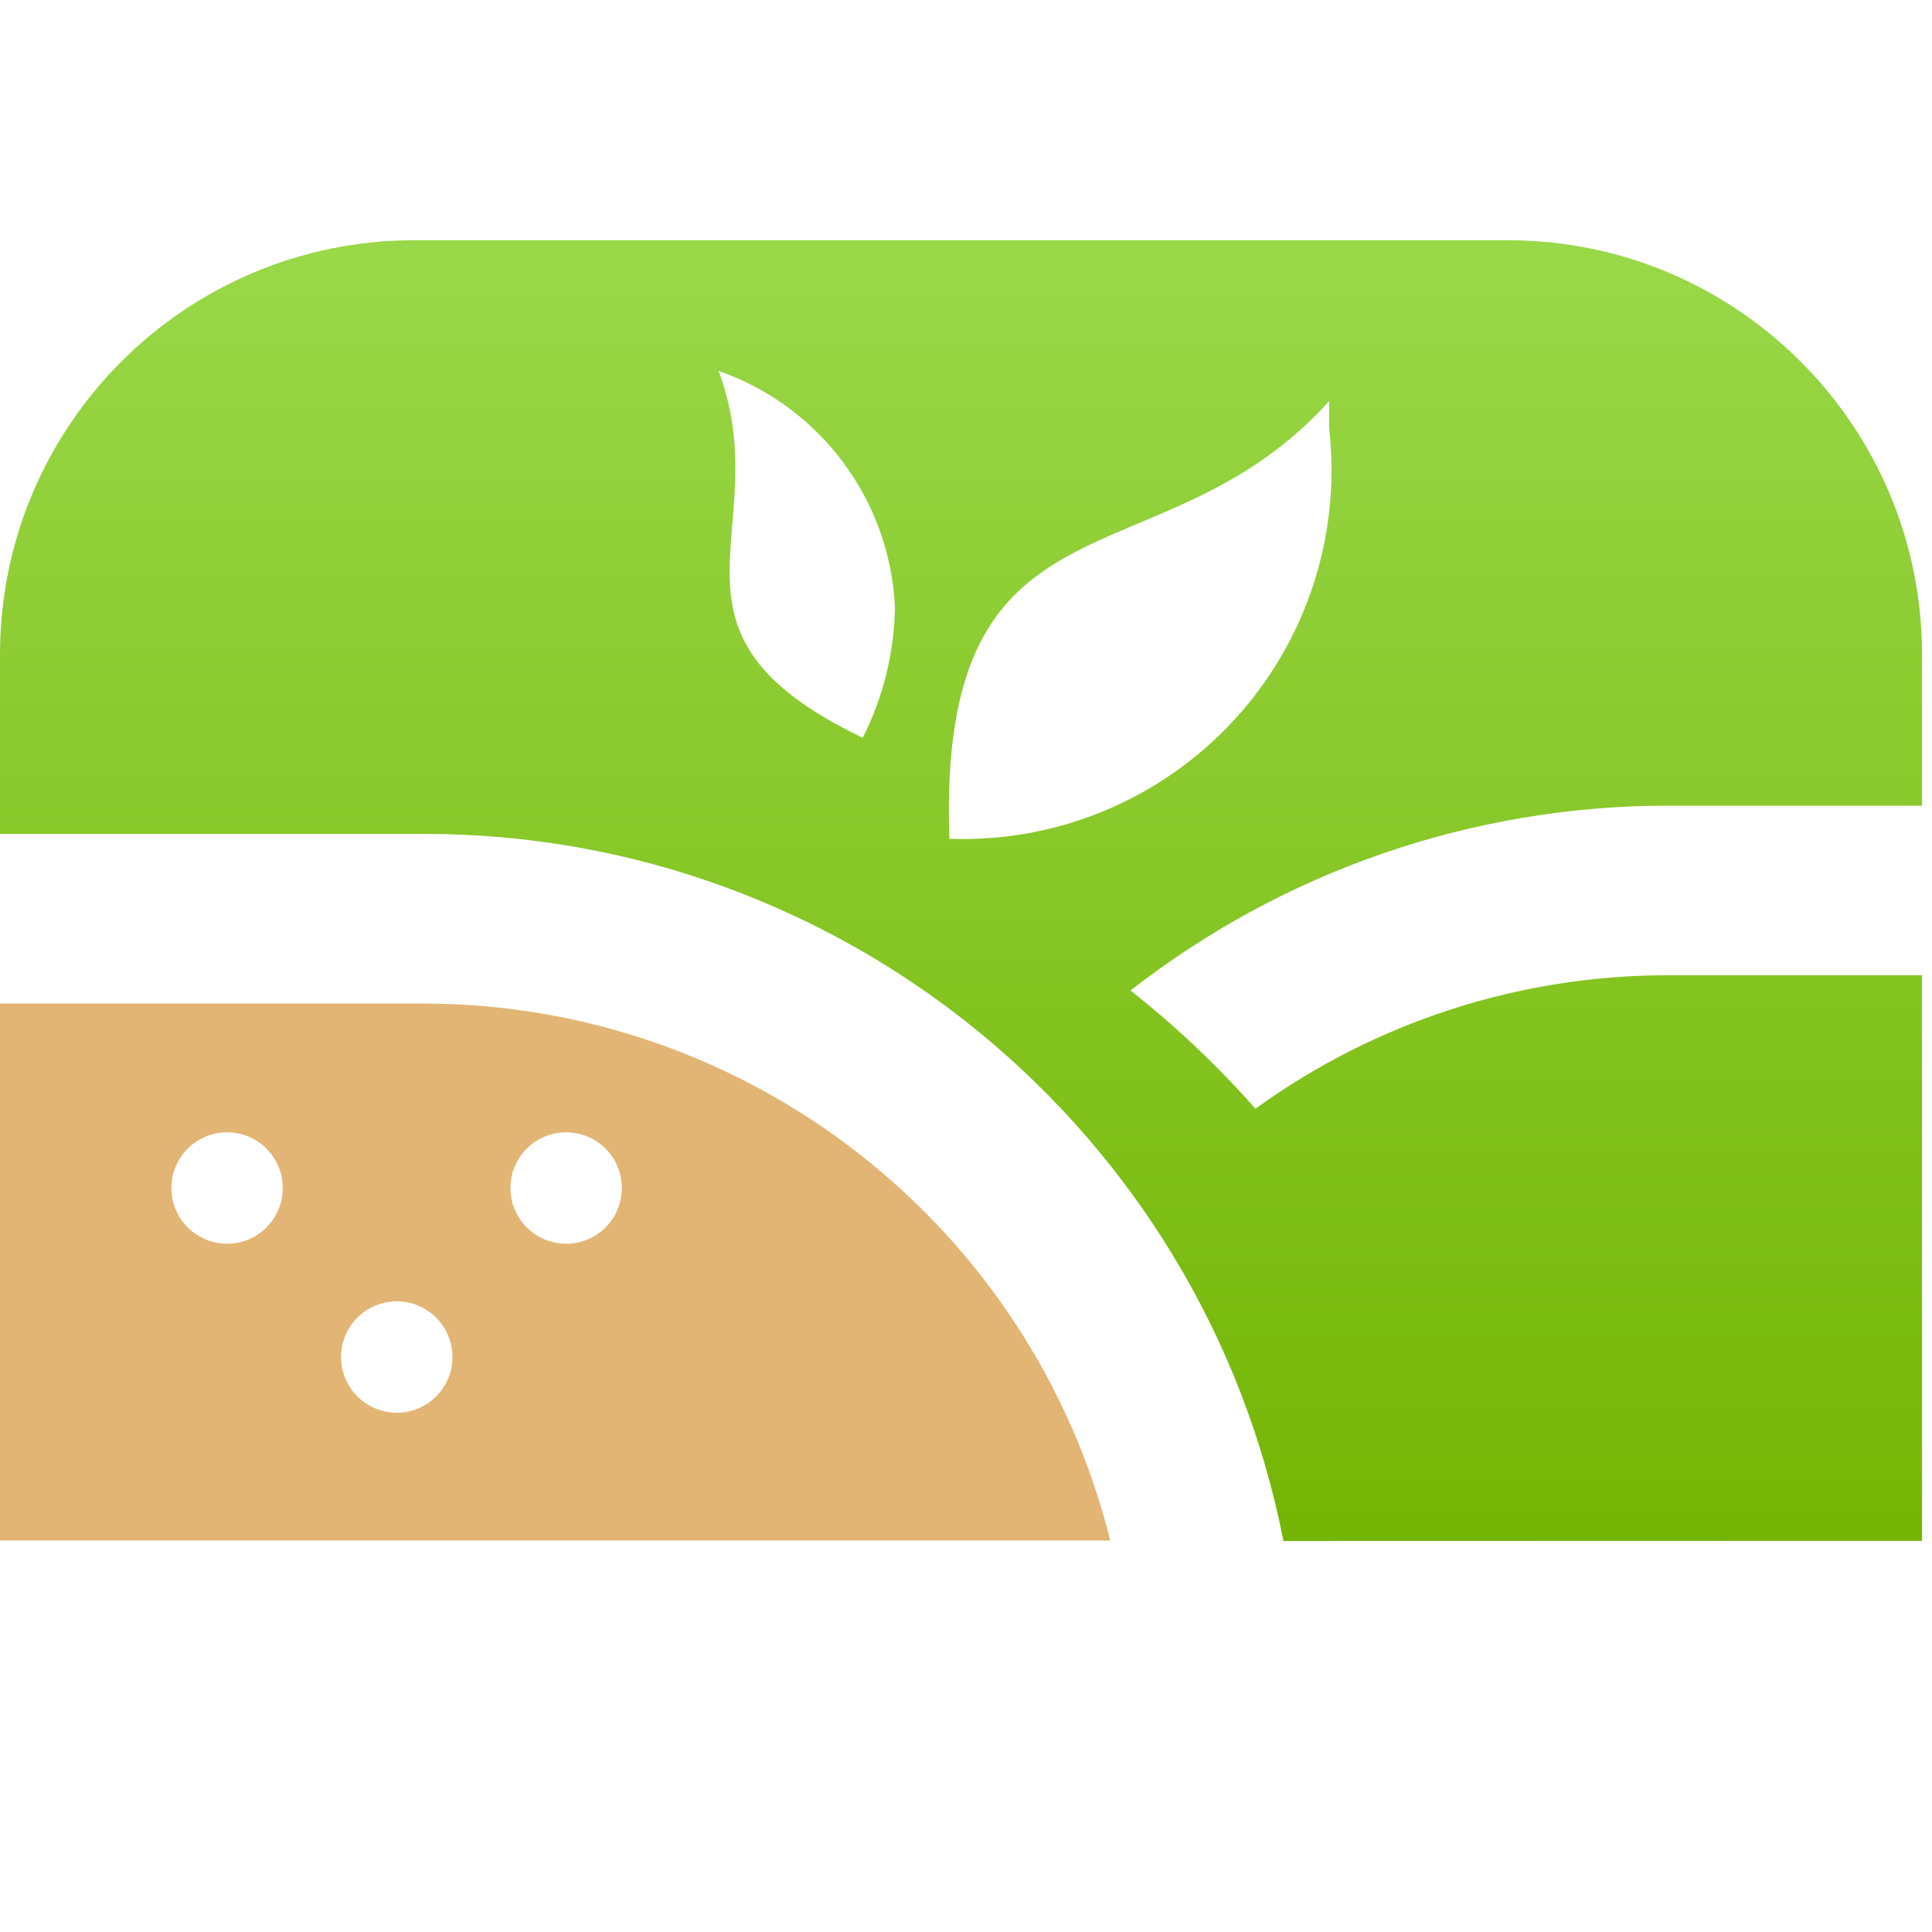
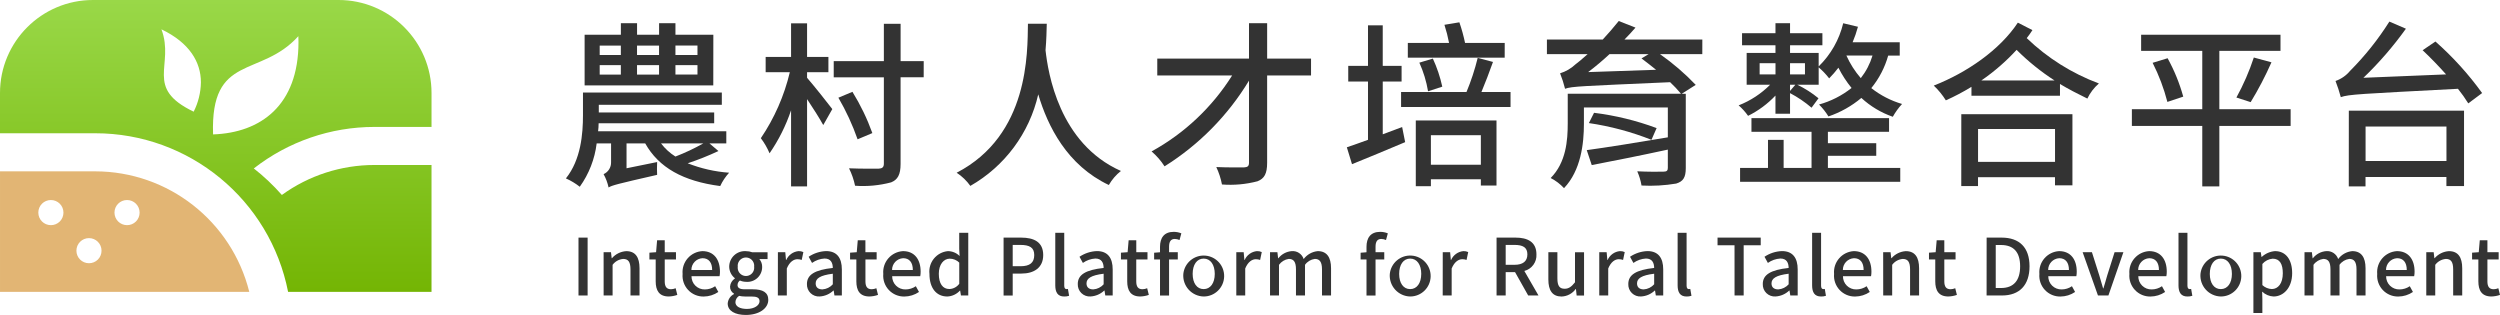
- <svg xmlns="http://www.w3.org/2000/svg" width="58" height="58" viewBox="0 0 58 58">
+ <svg xmlns="http://www.w3.org/2000/svg" width="283.667" height="35.73" viewBox="0 0 283.667 35.73">
  <defs>
    <linearGradient id="linear-gradient" x1="0.5" x2="0.5" y2="1" gradientUnits="objectBoundingBox">
      <stop offset="0" stop-color="#99d848" />
      <stop offset="1" stop-color="#74b504" />
    </linearGradient>
  </defs>
-   <g id="logo" transform="translate(-1173 475)">
-     <g id="Group_631" data-name="Group 631" transform="translate(1173 -467.788)">
-       <path id="Path_1393" data-name="Path 1393" d="M12.73,13.5H0V29.623H33.332A21.277,21.277,0,0,0,12.73,13.5ZM6.809,20.712A1.673,1.673,0,1,1,8,20.222a1.673,1.673,0,0,1-1.194.49ZM11.9,25.786a1.673,1.673,0,1,1,1.194-.49A1.673,1.673,0,0,1,11.9,25.786Zm5.085-5.074a1.673,1.673,0,1,1,1.194-.49,1.673,1.673,0,0,1-1.194.49Z" transform="translate(0 9.414)" fill="#e2b574" />
-       <path id="Path_1394" data-name="Path 1394" d="M57.7,16.974V12.441A12.438,12.438,0,0,0,45.265,0H12.441A12.438,12.438,0,0,0,0,12.441v5.38H12.73A26.287,26.287,0,0,1,38.53,39.05l19.17-.005V22.066H50.062a21.082,21.082,0,0,0-12.373,4.007,28.539,28.539,0,0,0-3.75-3.549,26.221,26.221,0,0,1,16.131-5.55ZM25.9,14.937c-6.686-3.21-2.524-6.177-4.327-11.013a7.9,7.9,0,0,1,5.294,7.09,9.015,9.015,0,0,1-.966,3.92Zm2.6,3.033c-.371-10.9,6.329-7.512,11.4-13.137v.8A11.071,11.071,0,0,1,28.489,17.97Z" transform="translate(0 0)" fill="url(#linear-gradient)" />
+   <g id="Group_2379" data-name="Group 2379" transform="translate(-598.975 -1185.775)">
+     <g id="Group_2380" data-name="Group 2380" transform="translate(664.615 1212.074)">
+       <g id="Group_2379-2" data-name="Group 2379" transform="translate(0 0)">
+         <path id="Path_1936" data-name="Path 1936" d="M691.309,1223.7h1.035v6.567h-1.035Z" transform="translate(-691.309 -1223.038)" fill="#333" />
+         <path id="Path_1937" data-name="Path 1937" d="M695.317,1225.982h.838l.08.678h.027a2.34,2.34,0,0,1,1.624-.8c1.044,0,1.507.7,1.507,1.945v3.087h-1.026v-2.962c0-.848-.249-1.187-.83-1.187a1.675,1.675,0,0,0-1.2.669v3.48h-1.017Z" transform="translate(-692.468 -1223.662)" fill="#333" />
+         <path id="Path_1938" data-name="Path 1938" d="M703.34,1228.782V1226.3h-.713v-.768l.758-.053.115-1.356h.866v1.356h1.276v.822h-1.276v2.489c0,.588.205.891.713.891a1.462,1.462,0,0,0,.526-.115l.188.757a3.13,3.13,0,0,1-.965.18C703.724,1230.505,703.34,1229.818,703.34,1228.782Z" transform="translate(-694.581 -1223.161)" fill="#333" />
+         <path id="Path_1939" data-name="Path 1939" d="M707.925,1228.445a2.384,2.384,0,0,1,2.24-2.588c1.3,0,2,.937,2,2.329a2.639,2.639,0,0,1-.045.518h-3.185a1.481,1.481,0,0,0,1.517,1.5,2.074,2.074,0,0,0,1.169-.365l.358.653a2.992,2.992,0,0,1-1.66.518A2.358,2.358,0,0,1,707.925,1228.445Zm3.355-.446c0-.848-.384-1.339-1.1-1.339a1.331,1.331,0,0,0-1.257,1.339Z" transform="translate(-696.113 -1223.662)" fill="#333" />
+         <path id="Path_1940" data-name="Path 1940" d="M715.124,1231.8a1.3,1.3,0,0,1,.714-1.07v-.045a.9.9,0,0,1-.447-.812,1.21,1.21,0,0,1,.545-.91v-.035a1.683,1.683,0,0,1-.642-1.3,1.77,1.77,0,0,1,1.9-1.766,2.028,2.028,0,0,1,.713.125h1.74v.768h-.936a1.319,1.319,0,0,1,.322.9,1.677,1.677,0,0,1-1.839,1.685,1.731,1.731,0,0,1-.687-.15.646.646,0,0,0-.267.517c0,.292.2.481.821.481h.9c1.16,0,1.768.358,1.768,1.2,0,.945-1,1.713-2.569,1.713C715.981,1233.093,715.124,1232.655,715.124,1231.8Zm3.613-.259c0-.41-.321-.534-.918-.534h-.741a3.109,3.109,0,0,1-.66-.073.886.886,0,0,0-.419.714c0,.482.5.768,1.31.768C718.166,1232.415,718.737,1232,718.737,1231.54Zm-.614-3.916a.935.935,0,1,0-1.857,0,.936.936,0,1,0,1.857,0Z" transform="translate(-698.194 -1223.662)" fill="#333" />
+         <path id="Path_1941" data-name="Path 1941" d="M723.136,1225.982h.838l.08.884h.027a1.7,1.7,0,0,1,1.392-1.009,1.218,1.218,0,0,1,.553.107l-.188.893a1.445,1.445,0,0,0-.491-.082c-.4,0-.883.277-1.2,1.053v3.06h-1.017Z" transform="translate(-700.51 -1223.662)" fill="#333" />
+         <path id="Path_1942" data-name="Path 1942" d="M727.771,1229.587c0-1.053.892-1.6,2.935-1.821-.008-.571-.214-1.069-.937-1.069a2.7,2.7,0,0,0-1.419.5l-.384-.7a3.771,3.771,0,0,1,1.982-.643c1.222,0,1.784.776,1.784,2.079v2.954h-.84l-.089-.562h-.026a2.446,2.446,0,0,1-1.561.678A1.357,1.357,0,0,1,727.771,1229.587Zm2.935.035v-1.2c-1.454.177-1.945.544-1.945,1.1,0,.481.331.678.768.678A1.73,1.73,0,0,0,730.706,1229.622Z" transform="translate(-701.85 -1223.662)" fill="#333" />
+         <path id="Path_1943" data-name="Path 1943" d="M735.369,1228.782V1226.3h-.713v-.768l.758-.053.115-1.356h.867v1.356h1.275v.822H736.4v2.489c0,.588.205.891.713.891a1.466,1.466,0,0,0,.526-.115l.188.757a3.139,3.139,0,0,1-.965.18C735.753,1230.505,735.369,1229.818,735.369,1228.782Z" transform="translate(-703.841 -1223.161)" fill="#333" />
+         <path id="Path_1944" data-name="Path 1944" d="M739.954,1228.445a2.384,2.384,0,0,1,2.24-2.588c1.3,0,2,.937,2,2.329a2.7,2.7,0,0,1-.045.518h-3.186a1.482,1.482,0,0,0,1.518,1.5,2.075,2.075,0,0,0,1.169-.365l.357.653a2.989,2.989,0,0,1-1.659.518A2.358,2.358,0,0,1,739.954,1228.445Zm3.355-.446c0-.848-.384-1.339-1.1-1.339a1.331,1.331,0,0,0-1.258,1.339Z" transform="translate(-705.372 -1223.662)" fill="#333" />
+         <path id="Path_1945" data-name="Path 1945" d="M747.327,1227.6a2.323,2.323,0,0,1,2.1-2.588,1.9,1.9,0,0,1,1.321.553l-.045-.812v-1.82h1.027v7.111H750.9l-.09-.553h-.027a2.057,2.057,0,0,1-1.427.67C748.121,1230.161,747.327,1229.224,747.327,1227.6Zm3.381,1.115v-2.4a1.531,1.531,0,0,0-1.079-.447c-.687,0-1.241.651-1.241,1.713,0,1.115.438,1.731,1.2,1.731A1.441,1.441,0,0,0,750.708,1228.715Z" transform="translate(-707.504 -1222.816)" fill="#333" />
+         <path id="Path_1946" data-name="Path 1946" d="M759.157,1223.7h1.99c1.463,0,2.507.5,2.507,1.98,0,1.437-1.044,2.1-2.472,2.1h-.99v2.49h-1.035Zm1.928,3.247c1.052,0,1.551-.4,1.551-1.268s-.544-1.15-1.587-1.15h-.857v2.418Z" transform="translate(-710.924 -1223.038)" fill="#333" />
+         <path id="Path_1947" data-name="Path 1947" d="M767.408,1228.892v-5.959h1.017v6.012c0,.278.125.376.25.376a.684.684,0,0,0,.168-.018l.134.776a1.624,1.624,0,0,1-.552.082C767.685,1230.161,767.408,1229.687,767.408,1228.892Z" transform="translate(-713.309 -1222.816)" fill="#333" />
+         <path id="Path_1948" data-name="Path 1948" d="M771,1229.587c0-1.053.891-1.6,2.935-1.821-.008-.571-.214-1.069-.937-1.069a2.7,2.7,0,0,0-1.419.5l-.384-.7a3.768,3.768,0,0,1,1.981-.643c1.222,0,1.785.776,1.785,2.079v2.954h-.84l-.089-.562h-.026a2.448,2.448,0,0,1-1.561.678A1.357,1.357,0,0,1,771,1229.587Zm2.935.035v-1.2c-1.454.177-1.945.544-1.945,1.1,0,.481.331.678.768.678A1.731,1.731,0,0,0,773.936,1229.622Z" transform="translate(-714.348 -1223.662)" fill="#333" />
+         <path id="Path_1949" data-name="Path 1949" d="M778.6,1228.782V1226.3h-.713v-.768l.759-.053.115-1.356h.867v1.356H780.9v.822h-1.275v2.489c0,.588.2.891.713.891a1.459,1.459,0,0,0,.525-.115l.188.757a3.131,3.131,0,0,1-.965.18C778.982,1230.505,778.6,1229.818,778.6,1228.782Z" transform="translate(-716.338 -1223.161)" fill="#333" />
+         <path id="Path_1950" data-name="Path 1950" d="M786.067,1223.706a1.358,1.358,0,0,0-.536-.124c-.437,0-.651.285-.651.883v.624h.99v.822h-.99V1230h-1.027v-4.086h-.668v-.768l.668-.053v-.616c0-1.007.456-1.7,1.553-1.7a2.263,2.263,0,0,1,.867.17Z" transform="translate(-717.87 -1222.769)" fill="#333" />
+         <path id="Path_1951" data-name="Path 1951" d="M787.844,1228.445a2.323,2.323,0,1,1,2.31,2.561A2.371,2.371,0,0,1,787.844,1228.445Zm3.568,0c0-1.045-.483-1.74-1.258-1.74s-1.25.695-1.25,1.74.482,1.722,1.25,1.722S791.412,1229.478,791.412,1228.445Z" transform="translate(-719.217 -1223.662)" fill="#333" />
+         <path id="Path_1952" data-name="Path 1952" d="M796.3,1225.982h.838l.08.884h.027a1.7,1.7,0,0,1,1.392-1.009,1.216,1.216,0,0,1,.553.107l-.187.893a1.452,1.452,0,0,0-.491-.082c-.4,0-.883.277-1.2,1.053v3.06H796.3Z" transform="translate(-721.661 -1223.662)" fill="#333" />
+         <path id="Path_1953" data-name="Path 1953" d="M801.684,1225.982h.838l.08.687h.027a2.137,2.137,0,0,1,1.517-.812,1.308,1.308,0,0,1,1.356.9,2.263,2.263,0,0,1,1.6-.9c1.025,0,1.507.7,1.507,1.945v3.087h-1.027v-2.962c0-.848-.267-1.187-.82-1.187a1.638,1.638,0,0,0-1.107.669v3.48h-1.026v-2.962c0-.848-.259-1.187-.82-1.187a1.657,1.657,0,0,0-1.106.669v3.48h-1.017Z" transform="translate(-723.219 -1223.662)" fill="#333" />
+         <path id="Path_1954" data-name="Path 1954" d="M819.023,1223.706a1.351,1.351,0,0,0-.536-.124c-.437,0-.651.285-.651.883v.624h.99v.822h-.99V1230H816.81v-4.086h-.668v-.768l.668-.053v-.616c0-1.007.456-1.7,1.553-1.7a2.263,2.263,0,0,1,.867.17Z" transform="translate(-727.398 -1222.769)" fill="#333" />
+         <path id="Path_1955" data-name="Path 1955" d="M820.8,1228.445a2.324,2.324,0,1,1,2.313,2.561A2.373,2.373,0,0,1,820.8,1228.445Zm3.569,0c0-1.045-.482-1.74-1.257-1.74s-1.25.695-1.25,1.74.483,1.722,1.25,1.722S824.367,1229.478,824.367,1228.445Z" transform="translate(-728.744 -1223.662)" fill="#333" />
+         <path id="Path_1956" data-name="Path 1956" d="M829.252,1225.982h.838l.08.884h.026a1.7,1.7,0,0,1,1.393-1.009,1.215,1.215,0,0,1,.552.107l-.187.893a1.445,1.445,0,0,0-.49-.082c-.4,0-.884.277-1.2,1.053v3.06h-1.017Z" transform="translate(-731.188 -1223.662)" fill="#333" />
+         <path id="Path_1957" data-name="Path 1957" d="M841.429,1230.266l-1.491-2.65h-1.062v2.65h-1.035V1223.7h2.151c1.356,0,2.374.481,2.374,1.9a1.829,1.829,0,0,1-1.374,1.883l1.606,2.784Zm-2.553-3.48h.99c.955,0,1.472-.392,1.472-1.187s-.518-1.071-1.472-1.071h-.99Z" transform="translate(-733.671 -1223.038)" fill="#333" />
+         <path id="Path_1958" data-name="Path 1958" d="M846.109,1229.12v-3.087h1.025V1229c0,.846.24,1.178.821,1.178.454,0,.766-.215,1.177-.732v-3.408h1.027v4.907h-.84l-.08-.742h-.026a2.06,2.06,0,0,1-1.606.858C846.563,1231.057,846.109,1230.369,846.109,1229.12Z" transform="translate(-736.062 -1223.713)" fill="#333" />
+         <path id="Path_1959" data-name="Path 1959" d="M854.234,1225.982h.838l.08.884h.027a1.7,1.7,0,0,1,1.393-1.009,1.215,1.215,0,0,1,.552.107l-.187.893a1.453,1.453,0,0,0-.491-.082c-.4,0-.883.277-1.195,1.053v3.06h-1.017Z" transform="translate(-738.411 -1223.662)" fill="#333" />
+         <path id="Path_1960" data-name="Path 1960" d="M858.869,1229.587c0-1.053.891-1.6,2.935-1.821-.008-.571-.213-1.069-.936-1.069a2.7,2.7,0,0,0-1.419.5l-.384-.7a3.769,3.769,0,0,1,1.981-.643c1.222,0,1.785.776,1.785,2.079v2.954h-.84l-.089-.562h-.027a2.447,2.447,0,0,1-1.561.678A1.356,1.356,0,0,1,858.869,1229.587Zm2.935.035v-1.2c-1.454.177-1.945.544-1.945,1.1,0,.481.331.678.768.678A1.729,1.729,0,0,0,861.8,1229.622Z" transform="translate(-739.751 -1223.662)" fill="#333" />
+         <path id="Path_1961" data-name="Path 1961" d="M866.742,1228.892v-5.959h1.017v6.012c0,.278.125.376.25.376a.686.686,0,0,0,.169-.018l.134.776a1.625,1.625,0,0,1-.552.082C867.019,1230.161,866.742,1229.687,866.742,1228.892Z" transform="translate(-742.027 -1222.816)" fill="#333" />
+         <path id="Path_1962" data-name="Path 1962" d="M875.039,1224.566h-1.927v-.867h4.9v.867h-1.935v5.7h-1.035Z" transform="translate(-743.868 -1223.038)" fill="#333" />
+         <path id="Path_1963" data-name="Path 1963" d="M880.333,1229.587c0-1.053.891-1.6,2.935-1.821-.008-.571-.214-1.069-.937-1.069a2.7,2.7,0,0,0-1.419.5l-.384-.7a3.771,3.771,0,0,1,1.982-.643c1.222,0,1.784.776,1.784,2.079v2.954h-.84l-.089-.562h-.026a2.447,2.447,0,0,1-1.561.678A1.357,1.357,0,0,1,880.333,1229.587Zm2.935.035v-1.2c-1.454.177-1.945.544-1.945,1.1,0,.481.331.678.768.678A1.731,1.731,0,0,0,883.268,1229.622Z" transform="translate(-745.956 -1223.662)" fill="#333" />
+         <path id="Path_1964" data-name="Path 1964" d="M888.207,1228.892v-5.959h1.017v6.012c0,.278.125.376.25.376a.689.689,0,0,0,.169-.018l.134.776a1.632,1.632,0,0,1-.553.082C888.484,1230.161,888.207,1229.687,888.207,1228.892Z" transform="translate(-748.232 -1222.816)" fill="#333" />
+         <path id="Path_1965" data-name="Path 1965" d="M891.712,1228.445a2.383,2.383,0,0,1,2.239-2.588c1.3,0,2,.937,2,2.329a2.7,2.7,0,0,1-.045.518h-3.186a1.481,1.481,0,0,0,1.517,1.5,2.072,2.072,0,0,0,1.169-.365l.358.653a2.99,2.99,0,0,1-1.66.518A2.357,2.357,0,0,1,891.712,1228.445Zm3.355-.446c0-.848-.385-1.339-1.1-1.339a1.331,1.331,0,0,0-1.258,1.339Z" transform="translate(-749.246 -1223.662)" fill="#333" />
+         <path id="Path_1966" data-name="Path 1966" d="M899.548,1225.982h.838l.08.678h.027a2.34,2.34,0,0,1,1.624-.8c1.044,0,1.507.7,1.507,1.945v3.087H902.6v-2.962c0-.848-.249-1.187-.83-1.187a1.675,1.675,0,0,0-1.2.669v3.48h-1.017Z" transform="translate(-751.511 -1223.662)" fill="#333" />
+         <path id="Path_1967" data-name="Path 1967" d="M907.573,1228.782V1226.3h-.713v-.768l.758-.053.116-1.356h.866v1.356h1.276v.822H908.6v2.489c0,.588.205.891.713.891a1.463,1.463,0,0,0,.526-.115l.188.757a3.133,3.133,0,0,1-.963.18C907.957,1230.505,907.573,1229.818,907.573,1228.782Z" transform="translate(-753.625 -1223.161)" fill="#333" />
+         <path id="Path_1968" data-name="Path 1968" d="M916.063,1223.7h1.7c2.017,0,3.167,1.115,3.167,3.257s-1.15,3.309-3.114,3.309h-1.758Zm1.633,5.719c1.41,0,2.168-.83,2.168-2.461s-.758-2.419-2.168-2.419h-.6v4.88Z" transform="translate(-756.286 -1223.038)" fill="#333" />
+         <path id="Path_1969" data-name="Path 1969" d="M924.481,1228.445a2.383,2.383,0,0,1,2.239-2.588c1.3,0,2,.937,2,2.329a2.648,2.648,0,0,1-.045.518h-3.186a1.481,1.481,0,0,0,1.518,1.5,2.076,2.076,0,0,0,1.169-.365l.357.653a2.99,2.99,0,0,1-1.659.518A2.357,2.357,0,0,1,924.481,1228.445Zm3.354-.446c0-.848-.384-1.339-1.1-1.339a1.331,1.331,0,0,0-1.258,1.339Z" transform="translate(-758.719 -1223.662)" fill="#333" />
+         <path id="Path_1970" data-name="Path 1970" d="M931.387,1226.033h1.054l.838,2.642c.135.481.285.981.429,1.462h.036c.143-.481.3-.982.429-1.462l.838-2.642h1l-1.7,4.907h-1.187Z" transform="translate(-760.716 -1223.713)" fill="#333" />
+         <path id="Path_1971" data-name="Path 1971" d="M938.847,1228.445a2.384,2.384,0,0,1,2.241-2.588c1.3,0,2,.937,2,2.329a2.634,2.634,0,0,1-.046.518h-3.185a1.481,1.481,0,0,0,1.517,1.5,2.074,2.074,0,0,0,1.169-.365l.358.653a2.992,2.992,0,0,1-1.66.518A2.358,2.358,0,0,1,938.847,1228.445ZM942.2,1228c0-.848-.384-1.339-1.1-1.339a1.331,1.331,0,0,0-1.257,1.339Z" transform="translate(-762.872 -1223.662)" fill="#333" />
+         <path id="Path_1972" data-name="Path 1972" d="M946.685,1228.892v-5.959H947.7v6.012c0,.278.125.376.251.376a.687.687,0,0,0,.169-.018l.134.776a1.627,1.627,0,0,1-.553.082C946.962,1230.161,946.685,1229.687,946.685,1228.892Z" transform="translate(-765.138 -1222.816)" fill="#333" />
+         <path id="Path_1973" data-name="Path 1973" d="M950.191,1228.445a2.323,2.323,0,1,1,2.31,2.561A2.371,2.371,0,0,1,950.191,1228.445Zm3.568,0c0-1.045-.483-1.74-1.258-1.74s-1.25.695-1.25,1.74.483,1.722,1.25,1.722S953.759,1229.478,953.759,1228.445Z" transform="translate(-766.152 -1223.662)" fill="#333" />
+         <path id="Path_1974" data-name="Path 1974" d="M958.642,1225.982h.838l.08.535h.026a2.5,2.5,0,0,1,1.508-.66c1.25,0,1.945.992,1.945,2.5,0,1.685-1.007,2.649-2.113,2.649a2.02,2.02,0,0,1-1.294-.554l.026.838v1.589h-1.017Zm3.336,2.391c0-1.026-.329-1.659-1.15-1.659a1.726,1.726,0,0,0-1.169.6v2.4a1.669,1.669,0,0,0,1.071.446C961.444,1230.158,961.978,1229.524,961.978,1228.373Z" transform="translate(-768.595 -1223.662)" fill="#333" />
+         <path id="Path_1975" data-name="Path 1975" d="M966.8,1225.982h.838l.08.687h.027a2.137,2.137,0,0,1,1.517-.812,1.309,1.309,0,0,1,1.356.9,2.263,2.263,0,0,1,1.6-.9c1.025,0,1.507.7,1.507,1.945v3.087H972.7v-2.962c0-.848-.267-1.187-.82-1.187a1.638,1.638,0,0,0-1.107.669v3.48h-1.027v-2.962c0-.848-.259-1.187-.82-1.187a1.657,1.657,0,0,0-1.107.669v3.48H966.8Z" transform="translate(-770.955 -1223.662)" fill="#333" />
+         <path id="Path_1976" data-name="Path 1976" d="M978.4,1228.445a2.384,2.384,0,0,1,2.241-2.588c1.3,0,2,.937,2,2.329a2.639,2.639,0,0,1-.046.518h-3.185a1.481,1.481,0,0,0,1.517,1.5,2.074,2.074,0,0,0,1.169-.365l.358.653a2.992,2.992,0,0,1-1.66.518A2.359,2.359,0,0,1,978.4,1228.445Zm3.355-.446c0-.848-.384-1.339-1.1-1.339A1.331,1.331,0,0,0,979.4,1228Z" transform="translate(-774.306 -1223.662)" fill="#333" />
+         <path id="Path_1977" data-name="Path 1977" d="M986.235,1225.982h.838l.08.678h.027a2.338,2.338,0,0,1,1.624-.8c1.044,0,1.508.7,1.508,1.945v3.087h-1.027v-2.962c0-.848-.249-1.187-.828-1.187a1.678,1.678,0,0,0-1.206.669v3.48h-1.017Z" transform="translate(-776.572 -1223.662)" fill="#333" />
+         <path id="Path_1978" data-name="Path 1978" d="M994.258,1228.782V1226.3h-.713v-.768l.758-.053.115-1.356h.867v1.356h1.275v.822h-1.275v2.489c0,.588.205.891.713.891a1.466,1.466,0,0,0,.526-.115l.188.757a3.137,3.137,0,0,1-.963.18C994.642,1230.505,994.258,1229.818,994.258,1228.782Z" transform="translate(-778.686 -1223.161)" fill="#333" />
+       </g>
    </g>
-     <rect id="Rectangle_1" data-name="Rectangle 1" width="58" height="58" transform="translate(1173 -475)" fill="none" />
+     <g id="Group_2381" data-name="Group 2381" transform="translate(663.186 1188.166)">
+       <path id="Path_1979" data-name="Path 1979" d="M706.607,1203.982a32.072,32.072,0,0,1-3.489,1.391,15.911,15.911,0,0,0,4.7,1.069,5.969,5.969,0,0,0-1.009,1.513c-4.2-.544-6.98-2.1-8.512-4.841h-2.118v2.824l3.47-.706c-.021.425-.021,1.11,0,1.453-4.5,1.028-5.125,1.189-5.507,1.432a5.565,5.565,0,0,0-.566-1.512,1.435,1.435,0,0,0,.848-1.353v-2.138H692.79a10.651,10.651,0,0,1-1.917,4.922,7.506,7.506,0,0,0-1.574-.948c1.716-2.139,1.937-5.084,1.937-7.161v-2.582h15.755v1.392H693.032v.867h13.092v1.23H693.012a7.321,7.321,0,0,1-.06.907H707.5v1.373h-1.916Zm-.585-7.445h-14.6v-5.749h4.115v-1.311h1.836v1.311h2.5v-1.311h1.856v1.311h4.3Zm-12.889-3.449h2.4v-1.069h-2.4Zm0,2.219h2.4v-1.07h-2.4Zm4.236-3.288v1.069h2.5v-1.069Zm0,2.218v1.07h2.5v-1.07Zm2.723,8.877a6.163,6.163,0,0,0,1.634,1.494,24.3,24.3,0,0,0,3.167-1.494Zm4.136-11.1h-2.5v1.069h2.5Zm0,2.218h-2.5v1.07h2.5Z" transform="translate(-689.299 -1189.236)" fill="#333" />
+       <path id="Path_1980" data-name="Path 1980" d="M725.658,1195.679c.706.807,2.461,3.005,2.865,3.551l-1.029,1.814c-.382-.706-1.15-1.915-1.835-2.945V1208h-1.816v-8.634a19.636,19.636,0,0,1-2.441,4.881,7.91,7.91,0,0,0-.989-1.714,22.683,22.683,0,0,0,3.288-7.485h-2.742v-1.734h2.884v-3.812h1.816v3.813h2.421v1.734h-2.421Zm13.233-.06h-2.622v9.825c0,1.229-.323,1.794-1.07,2.1a12.38,12.38,0,0,1-4.094.384,8.225,8.225,0,0,0-.686-1.978c1.513.061,2.925.041,3.368.041.4-.021.585-.162.585-.566v-9.8h-5.689v-1.836h5.689v-4.238h1.9v4.238h2.622Zm-7.5,7.04a27.369,27.369,0,0,0-2.179-4.72l1.594-.667a25.2,25.2,0,0,1,2.26,4.681Z" transform="translate(-698.294 -1189.244)" fill="#333" />
+       <path id="Path_1981" data-name="Path 1981" d="M761.892,1189.561c-.019.768-.039,1.817-.141,3.007.283,2.522,1.513,10.57,8.554,13.7a5.575,5.575,0,0,0-1.372,1.593c-4.74-2.239-6.939-6.677-8.008-10.287a16.072,16.072,0,0,1-7.705,10.388,5.848,5.848,0,0,0-1.554-1.493c8.251-4.275,8.029-13.675,8.089-16.905Z" transform="translate(-707.329 -1189.26)" fill="#333" />
+       <path id="Path_1982" data-name="Path 1982" d="M800.872,1195.407h-4.981v9.906c0,1.25-.323,1.794-1.09,2.1a12.221,12.221,0,0,1-4.035.364,8.28,8.28,0,0,0-.645-1.978c1.332.06,2.744.04,3.148.04.4-.02.564-.141.564-.523v-9.321a29.443,29.443,0,0,1-9.582,9.724,7.661,7.661,0,0,0-1.472-1.693,25.035,25.035,0,0,0,9.139-8.615h-8.493v-1.916h10.408v-4.014h2.059v4.014h4.981Z" transform="translate(-716.324 -1189.236)" fill="#333" />
+       <path id="Path_1983" data-name="Path 1983" d="M820.22,1201.217l.342,1.715c-2.077.886-4.3,1.794-6.031,2.5l-.585-1.915c.685-.222,1.492-.526,2.4-.848v-6.617h-2.241v-1.774h2.241v-4.6h1.673v4.6h2.139v1.774H818.02v5.991Zm12.3-3.975v1.7H820.1v-1.7h7.422a26.367,26.367,0,0,0,1.272-3.873l1.734.464c-.4,1.13-.888,2.4-1.311,3.409Zm-.665-3.893H820.865v-1.673h4.679a16.881,16.881,0,0,0-.525-2.059l1.695-.282a19.2,19.2,0,0,1,.646,2.34h4.5Zm-10.086,7.122h9.158v7.383h-1.775v-.706h-5.669v.786h-1.714Zm1.392-3.309a13.163,13.163,0,0,0-.988-3.248l1.533-.464a15.5,15.5,0,0,1,1.069,3.187Zm.322,4.983v3.349h5.669v-3.349Z" transform="translate(-725.335 -1189.195)" fill="#333" />
+       <path id="Path_1984" data-name="Path 1984" d="M863.511,1192.89h-4.8a27.286,27.286,0,0,1,4.055,3.489l-1.594,1.009h.464v8.433c0,1.068-.3,1.513-1.088,1.755a17.891,17.891,0,0,1-3.933.222,6.693,6.693,0,0,0-.486-1.614c1.17.06,2.664.06,2.986.039.363,0,.484-.121.484-.422v-2.079c-3.066.667-6.213,1.291-8.634,1.755l-.565-1.695c2.2-.3,5.769-.868,9.2-1.452v-3.39h-9.522v1.856c0,2.258-.343,5.286-2.259,7.3a5.37,5.37,0,0,0-1.513-1.149c1.755-1.774,1.936-4.277,1.936-6.192v-3.37h12.849a13.962,13.962,0,0,0-1.231-1.311c-10.045.444-11.155.464-11.922.746a13.37,13.37,0,0,0-.565-1.755,4.44,4.44,0,0,0,1.735-1.007c.281-.2.786-.627,1.391-1.17h-4.619v-1.655h6.334c.6-.646,1.25-1.391,1.816-2.1l1.9.746c-.4.463-.807.908-1.25,1.351h8.835Zm-5.244,1.775c-.565-.444-1.11-.889-1.654-1.291l.805-.484h-4.437a30.977,30.977,0,0,1-2.422,2.037Zm-7.04,4.881a31.544,31.544,0,0,1,7.1,1.735l-.585,1.331a31.806,31.806,0,0,0-7.1-1.9Z" transform="translate(-734.567 -1189.138)" fill="#333" />
+       <path id="Path_1985" data-name="Path 1985" d="M880.658,1197.689a10.966,10.966,0,0,1-3.107,2.3,6.632,6.632,0,0,0-1.071-1.189,10.358,10.358,0,0,0,3.571-2.34H877.39v-3.611h3.269v-.867h-3.793v-1.371h3.793v-1.13h1.654v1.13h3.671v1.371h-3.671v.867h3.247v1.533a10.131,10.131,0,0,0,2.785-4.9l1.674.4a13.983,13.983,0,0,1-.605,1.755h5.345v1.514h-1.31a10.208,10.208,0,0,1-1.917,3.692,10.378,10.378,0,0,0,3.489,1.8,7.652,7.652,0,0,0-1.049,1.452,10.193,10.193,0,0,1-3.569-2.138,11.59,11.59,0,0,1-3.733,2.1,7.34,7.34,0,0,0-1.068-1.353,10.412,10.412,0,0,0,3.692-1.876,12.71,12.71,0,0,1-1.494-2.3,12.611,12.611,0,0,1-1.049,1.209,8.468,8.468,0,0,0-1.19-1.25v1.976h-2.42a11.878,11.878,0,0,1,2.4,1.533l-.788,1.07a13.158,13.158,0,0,0-2.441-1.655v2.34h-1.654Zm5.95,8.21h8.21v1.573H876.643V1205.9h3.167v-3.188h1.775v3.188h3.167v-4.1h-6.818v-1.554h15.613v1.554h-6.939v1.291h5.486v1.432h-5.486Zm-7.746-10.612h1.8v-1.27h-1.8Zm3.449-1.27v1.27h1.695v-1.27Zm.605,2.44h-.605v.706Zm5.79-3.308a10.472,10.472,0,0,0,1.634,2.562,7.741,7.741,0,0,0,1.33-2.562Z" transform="translate(-743.413 -1189.236)" fill="#333" />
+       <path id="Path_1986" data-name="Path 1986" d="M918.818,1190.239c-.2.3-.4.606-.646.907a23.811,23.811,0,0,0,8.189,5.145,5.2,5.2,0,0,0-1.31,1.715c-1.069-.526-2.1-1.049-3.107-1.655v1.332H911.9v-1.01a25.065,25.065,0,0,1-2.905,1.534,8.587,8.587,0,0,0-1.371-1.675c3.752-1.472,7.483-4.034,9.54-7.142Zm-8.07,9.542h12.609v8.068h-1.978v-.926h-8.735v1.007h-1.9Zm1.9,1.673v3.733h8.735v-3.733Zm8.674-5.507a26.337,26.337,0,0,1-4.3-3.469,23.447,23.447,0,0,1-3.995,3.469Z" transform="translate(-752.416 -1189.211)" fill="#333" />
+       <path id="Path_1987" data-name="Path 1987" d="M957.259,1201.67H949.17v6.859h-1.937v-6.859h-7.988v-1.9h7.988v-6.617h-6.938v-1.836h15.814v1.836H949.17v6.617h8.089Zm-13.96-7.684a20.137,20.137,0,0,1,1.775,4.357l-1.8.6a21.951,21.951,0,0,0-1.675-4.438Zm7.807,4.458a27.144,27.144,0,0,0,1.977-4.54l2,.545a38.859,38.859,0,0,1-2.359,4.518Z" transform="translate(-761.559 -1189.769)" fill="#333" />
+       <path id="Path_1988" data-name="Path 1988" d="M983.083,1191.481a35.444,35.444,0,0,1,5.3,5.849l-1.573,1.17a16.486,16.486,0,0,0-1.169-1.654c-11.1.584-12.387.626-13.294.948a17.528,17.528,0,0,0-.6-1.834,3.732,3.732,0,0,0,1.654-1.15,32.407,32.407,0,0,0,4.458-5.589l1.876.808a39.765,39.765,0,0,1-4.821,5.568l9.38-.384c-.867-.968-1.8-1.935-2.663-2.743Zm-9.825,7.846H986.33v8.553h-2v-1.028h-9.178v1.069h-1.9Zm1.9,1.8v3.913h9.178v-3.913Z" transform="translate(-770.955 -1189.162)" fill="#333" />
+     </g>
+     <g id="Group_2382" data-name="Group 2382" transform="translate(598.975 1185.775)">
+       <path id="Path_1989" data-name="Path 1989" d="M609.776,1213.123h-10.8V1226.8h28.284A18.039,18.039,0,0,0,609.776,1213.123Zm-5.026,6.106a1.426,1.426,0,1,1,1.425-1.425A1.42,1.42,0,0,1,604.75,1219.229Zm4.32,4.32a1.425,1.425,0,1,1,1.426-1.425A1.419,1.419,0,0,1,609.07,1223.549Zm4.321-4.32a1.426,1.426,0,1,1,1.425-1.425A1.419,1.419,0,0,1,613.391,1219.229Z" transform="translate(-598.975 -1193.681)" fill="#e2b574" />
+       <path id="Path_1990" data-name="Path 1990" d="M647.939,1200.176v-3.845a10.553,10.553,0,0,0-10.556-10.556H609.531a10.552,10.552,0,0,0-10.556,10.556v4.565h10.8a22.3,22.3,0,0,1,21.89,18h16.273v-14.4h-6.481a17.891,17.891,0,0,0-10.5,3.4,24.157,24.157,0,0,0-3.183-3.01,22.246,22.246,0,0,1,13.681-4.709Zm-26.988-1.728c-5.674-2.722-2.131-5.242-3.658-9.346,3.183,1.526,4.479,3.715,4.479,6.019A7.663,7.663,0,0,1,620.951,1198.448Zm2.2,2.578c-.316-9.246,5.371-6.365,9.677-11.147.015.231.015.447.015.678C632.846,1197.728,628.555,1200.839,623.154,1201.026Z" transform="translate(-598.975 -1185.775)" fill="url(#linear-gradient)" />
+     </g>
  </g>
</svg>
